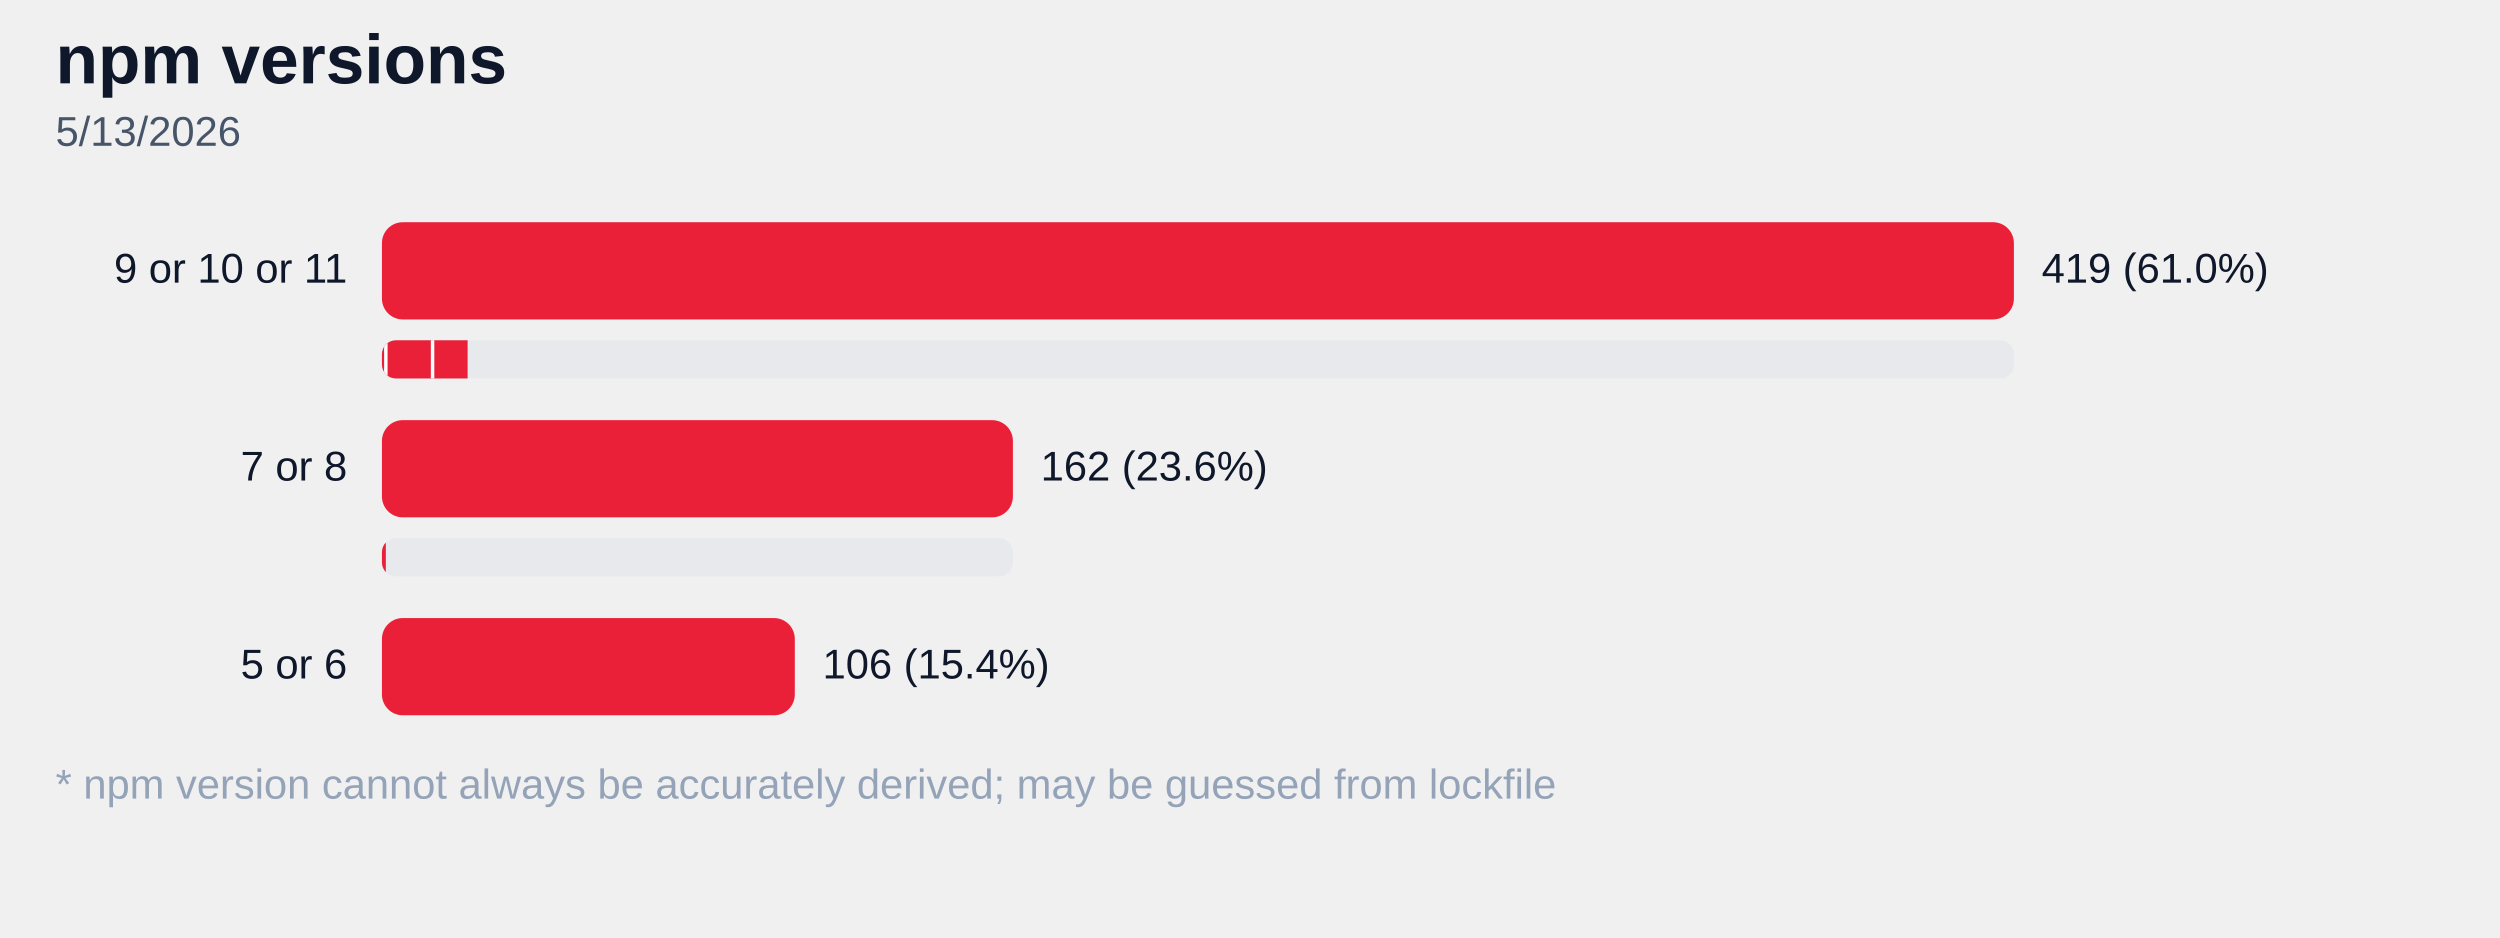
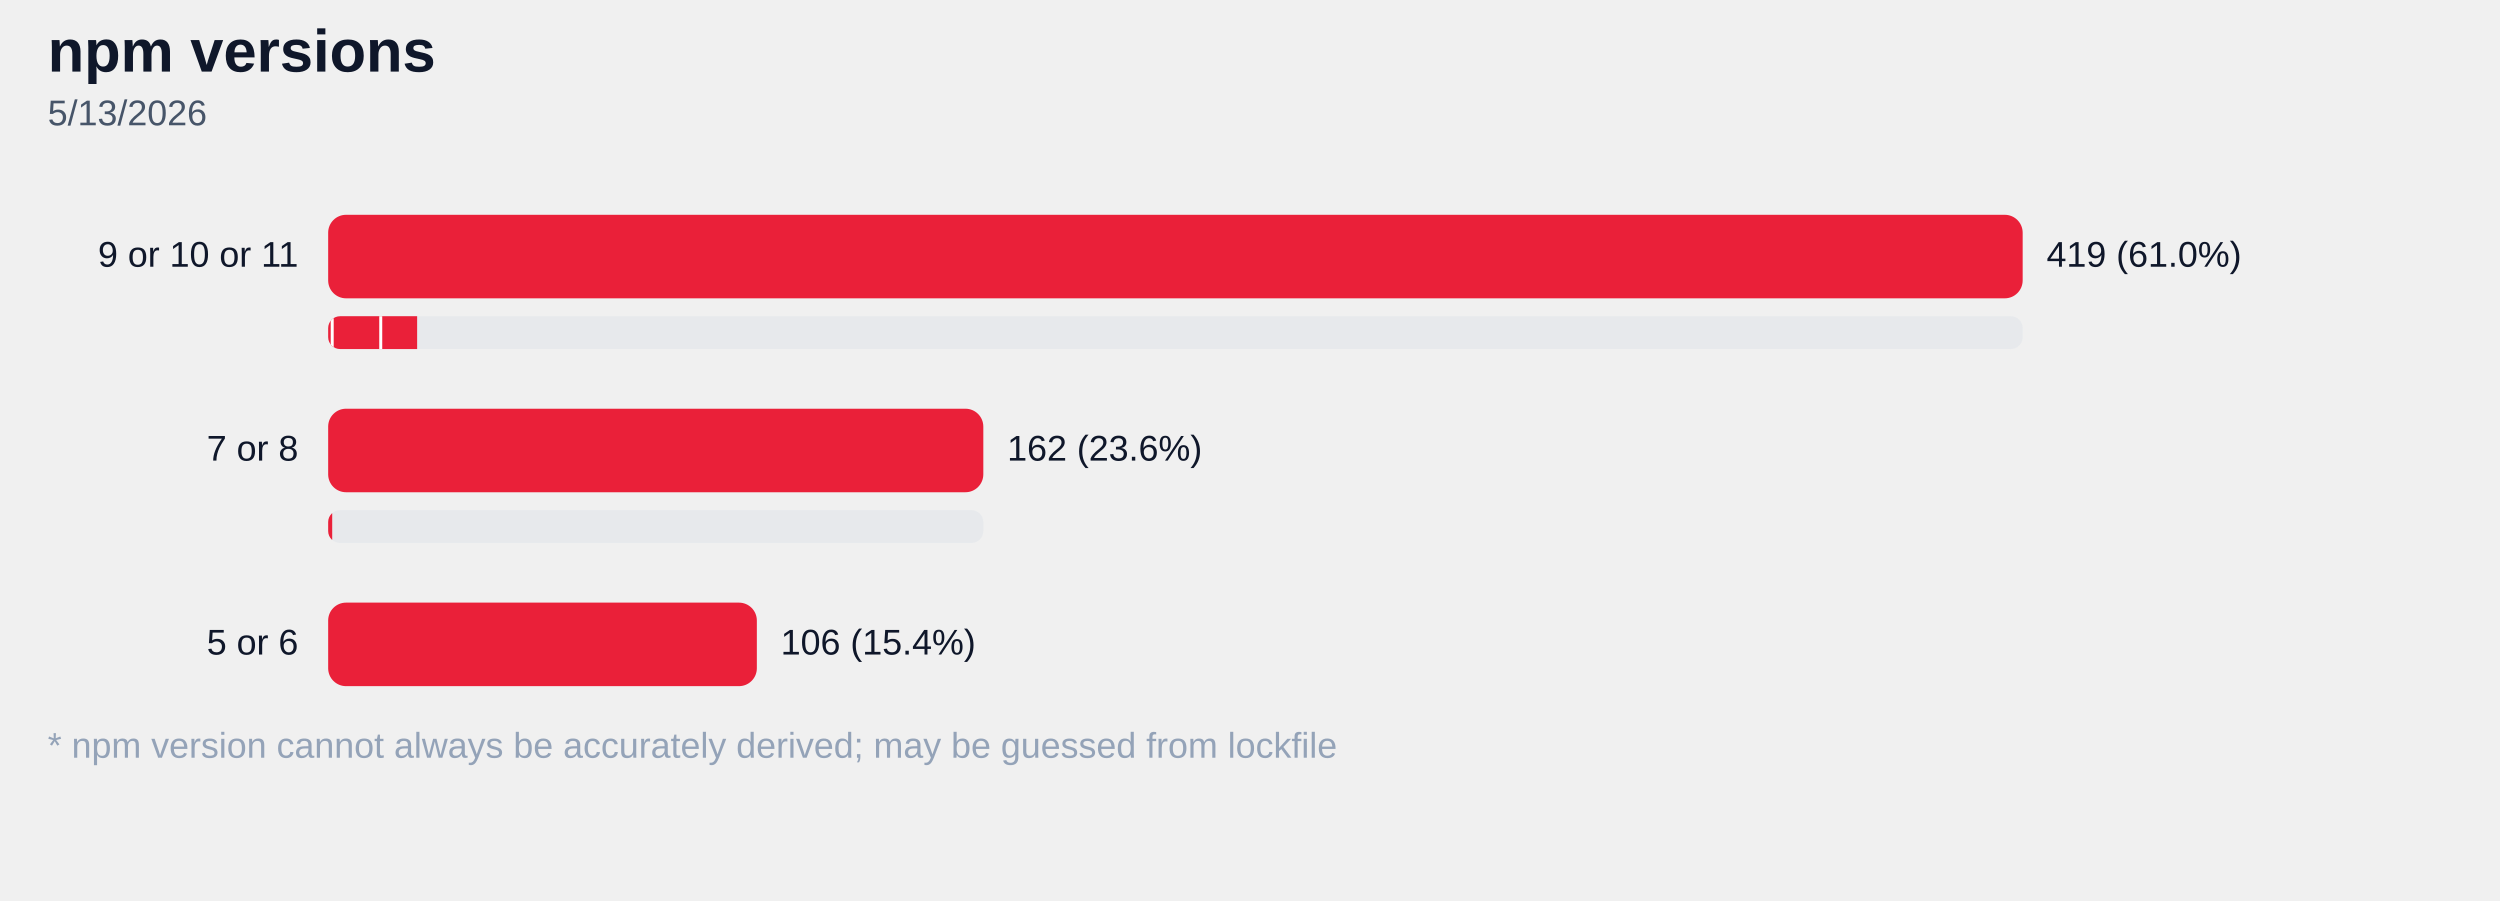
- <svg xmlns="http://www.w3.org/2000/svg" width="720" height="270" viewBox="0 0 720 270" role="img" aria-label="npm versions">
+ <svg xmlns="http://www.w3.org/2000/svg" width="838" height="302" viewBox="0 0 838 302" role="img" aria-label="npm versions">
  <style>
    text { font-family: "Helvetica Neue", Arial, sans-serif; }
    .title { font-size: 20px; font-weight: 700; fill: #0f172a; }
    .subtitle { font-size: 12px; fill: #475569; }
    .footer { font-size: 12px; fill: #94a3b8; }
    .label { font-size: 12px; text-anchor: end; fill: #0f172a; }
    .value { font-size: 12px; fill: #0f172a; }
  </style>
  <text class="title" x="16" y="24">npm versions</text>
  <text class="subtitle" x="16" y="42">5/13/2026</text>
  <g class="bars">
    <g class="bar" data-label="9 or 10 or 11">
-       <text class="label" x="100" y="78" dominant-baseline="middle">9 or 10 or 11</text>
-       <rect x="110" y="64" width="470" height="28" rx="6" fill="#ea2039" />
-       <text class="value" x="588" y="78" dominant-baseline="middle">419 (61.0%)</text>
+       <text class="label" x="100" y="86" dominant-baseline="middle">9 or 10 or 11</text>
+       <rect x="110" y="72" width="568" height="28" rx="6" fill="#ea2039" />
+       <text class="value" x="686" y="86" dominant-baseline="middle">419 (61.0%)</text>
      <clipPath id="mini-bar-light-0-9-or-10-or-11">
-         <rect x="110" y="98" width="470" height="11" rx="4" />
+         <rect x="110" y="106" width="568" height="11" rx="4" />
      </clipPath>
-       <rect x="110" y="98" width="470" height="11" rx="4" fill="#cbd5e1" opacity="0.25" />
+       <rect x="110" y="106" width="568" height="11" rx="4" fill="#cbd5e1" opacity="0.25" />
      <g clip-path="url(#mini-bar-light-0-9-or-10-or-11)">
-         <rect x="110" y="98" width="1.122" height="11" fill="#ea2039" />
-         <rect x="111.122" y="98" width="13.461" height="11" fill="#ea2039" />
-         <line x1="111.122" y1="98" x2="111.122" y2="109" stroke="#ffffff" stroke-width="1" />
-         <rect x="124.582" y="98" width="10.095" height="11" fill="#ea2039" />
-         <line x1="124.582" y1="98" x2="124.582" y2="109" stroke="#ffffff" stroke-width="1" />
+         <rect x="110" y="106" width="1.356" height="11" fill="#ea2039" />
+         <rect x="111.356" y="106" width="16.267" height="11" fill="#ea2039" />
+         <line x1="111.356" y1="106" x2="111.356" y2="117" stroke="#ffffff" stroke-width="1" />
+         <rect x="127.623" y="106" width="12.2" height="11" fill="#ea2039" />
+         <line x1="127.623" y1="106" x2="127.623" y2="117" stroke="#ffffff" stroke-width="1" />
      </g>
    </g>
    <g class="bar" data-label="7 or 8">
-       <text class="label" x="100" y="135" dominant-baseline="middle">7 or 8</text>
-       <rect x="110" y="121" width="181.718" height="28" rx="6" fill="#ea2039" />
-       <text class="value" x="299.718" y="135" dominant-baseline="middle">162 (23.6%)</text>
+       <text class="label" x="100" y="151" dominant-baseline="middle">7 or 8</text>
+       <rect x="110" y="137" width="219.609" height="28" rx="6" fill="#ea2039" />
+       <text class="value" x="337.609" y="151" dominant-baseline="middle">162 (23.6%)</text>
      <clipPath id="mini-bar-light-1-7-or-8">
-         <rect x="110" y="155" width="181.718" height="11" rx="4" />
+         <rect x="110" y="171" width="219.609" height="11" rx="4" />
      </clipPath>
-       <rect x="110" y="155" width="181.718" height="11" rx="4" fill="#cbd5e1" opacity="0.25" />
+       <rect x="110" y="171" width="219.609" height="11" rx="4" fill="#cbd5e1" opacity="0.25" />
      <g clip-path="url(#mini-bar-light-1-7-or-8)">
-         <rect x="110" y="155" width="1.122" height="11" fill="#ea2039" />
+         <rect x="110" y="171" width="1.356" height="11" fill="#ea2039" />
      </g>
    </g>
    <g class="bar" data-label="5 or 6">
-       <text class="label" x="100" y="192" dominant-baseline="middle">5 or 6</text>
-       <rect x="110" y="178" width="118.902" height="28" rx="6" fill="#ea2039" />
-       <text class="value" x="236.902" y="192" dominant-baseline="middle">106 (15.4%)</text>
+       <text class="label" x="100" y="216" dominant-baseline="middle">5 or 6</text>
+       <rect x="110" y="202" width="143.695" height="28" rx="6" fill="#ea2039" />
+       <text class="value" x="261.695" y="216" dominant-baseline="middle">106 (15.4%)</text>
    </g>
  </g>
-   <text class="footer" x="16" y="230">* npm version cannot always be accurately derived; may be guessed from lockfile</text>
+   <text class="footer" x="16" y="254">* npm version cannot always be accurately derived; may be guessed from lockfile</text>
</svg>
